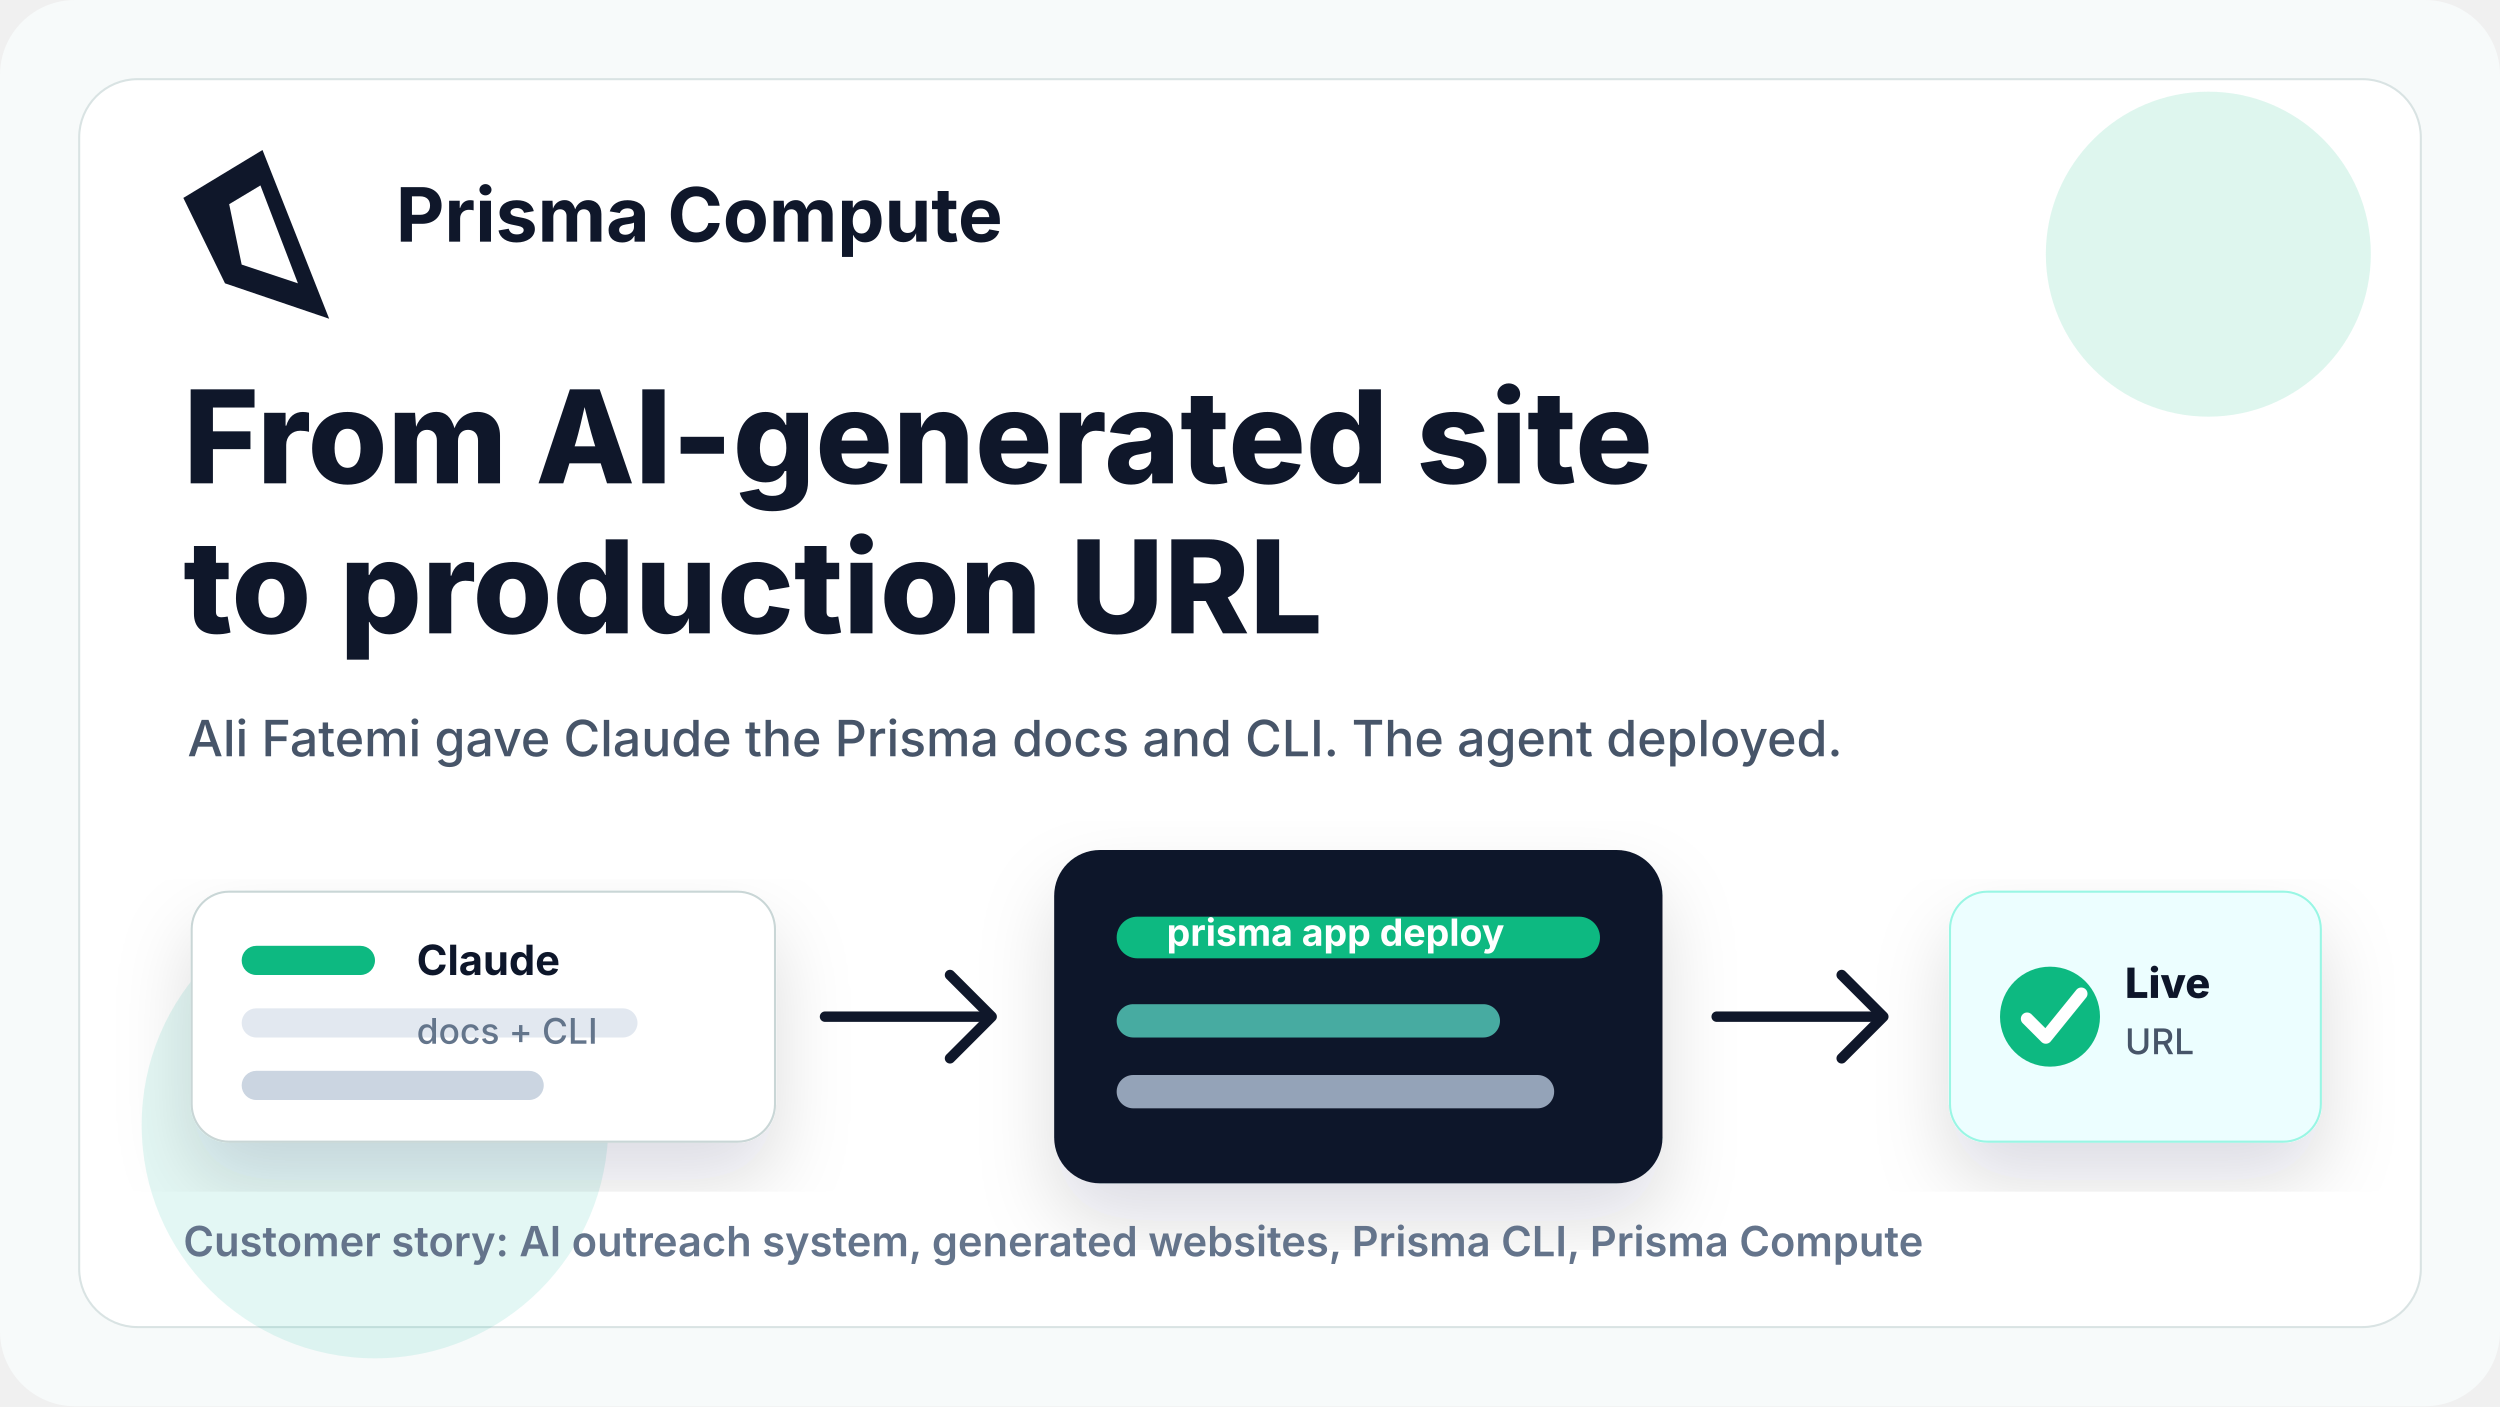
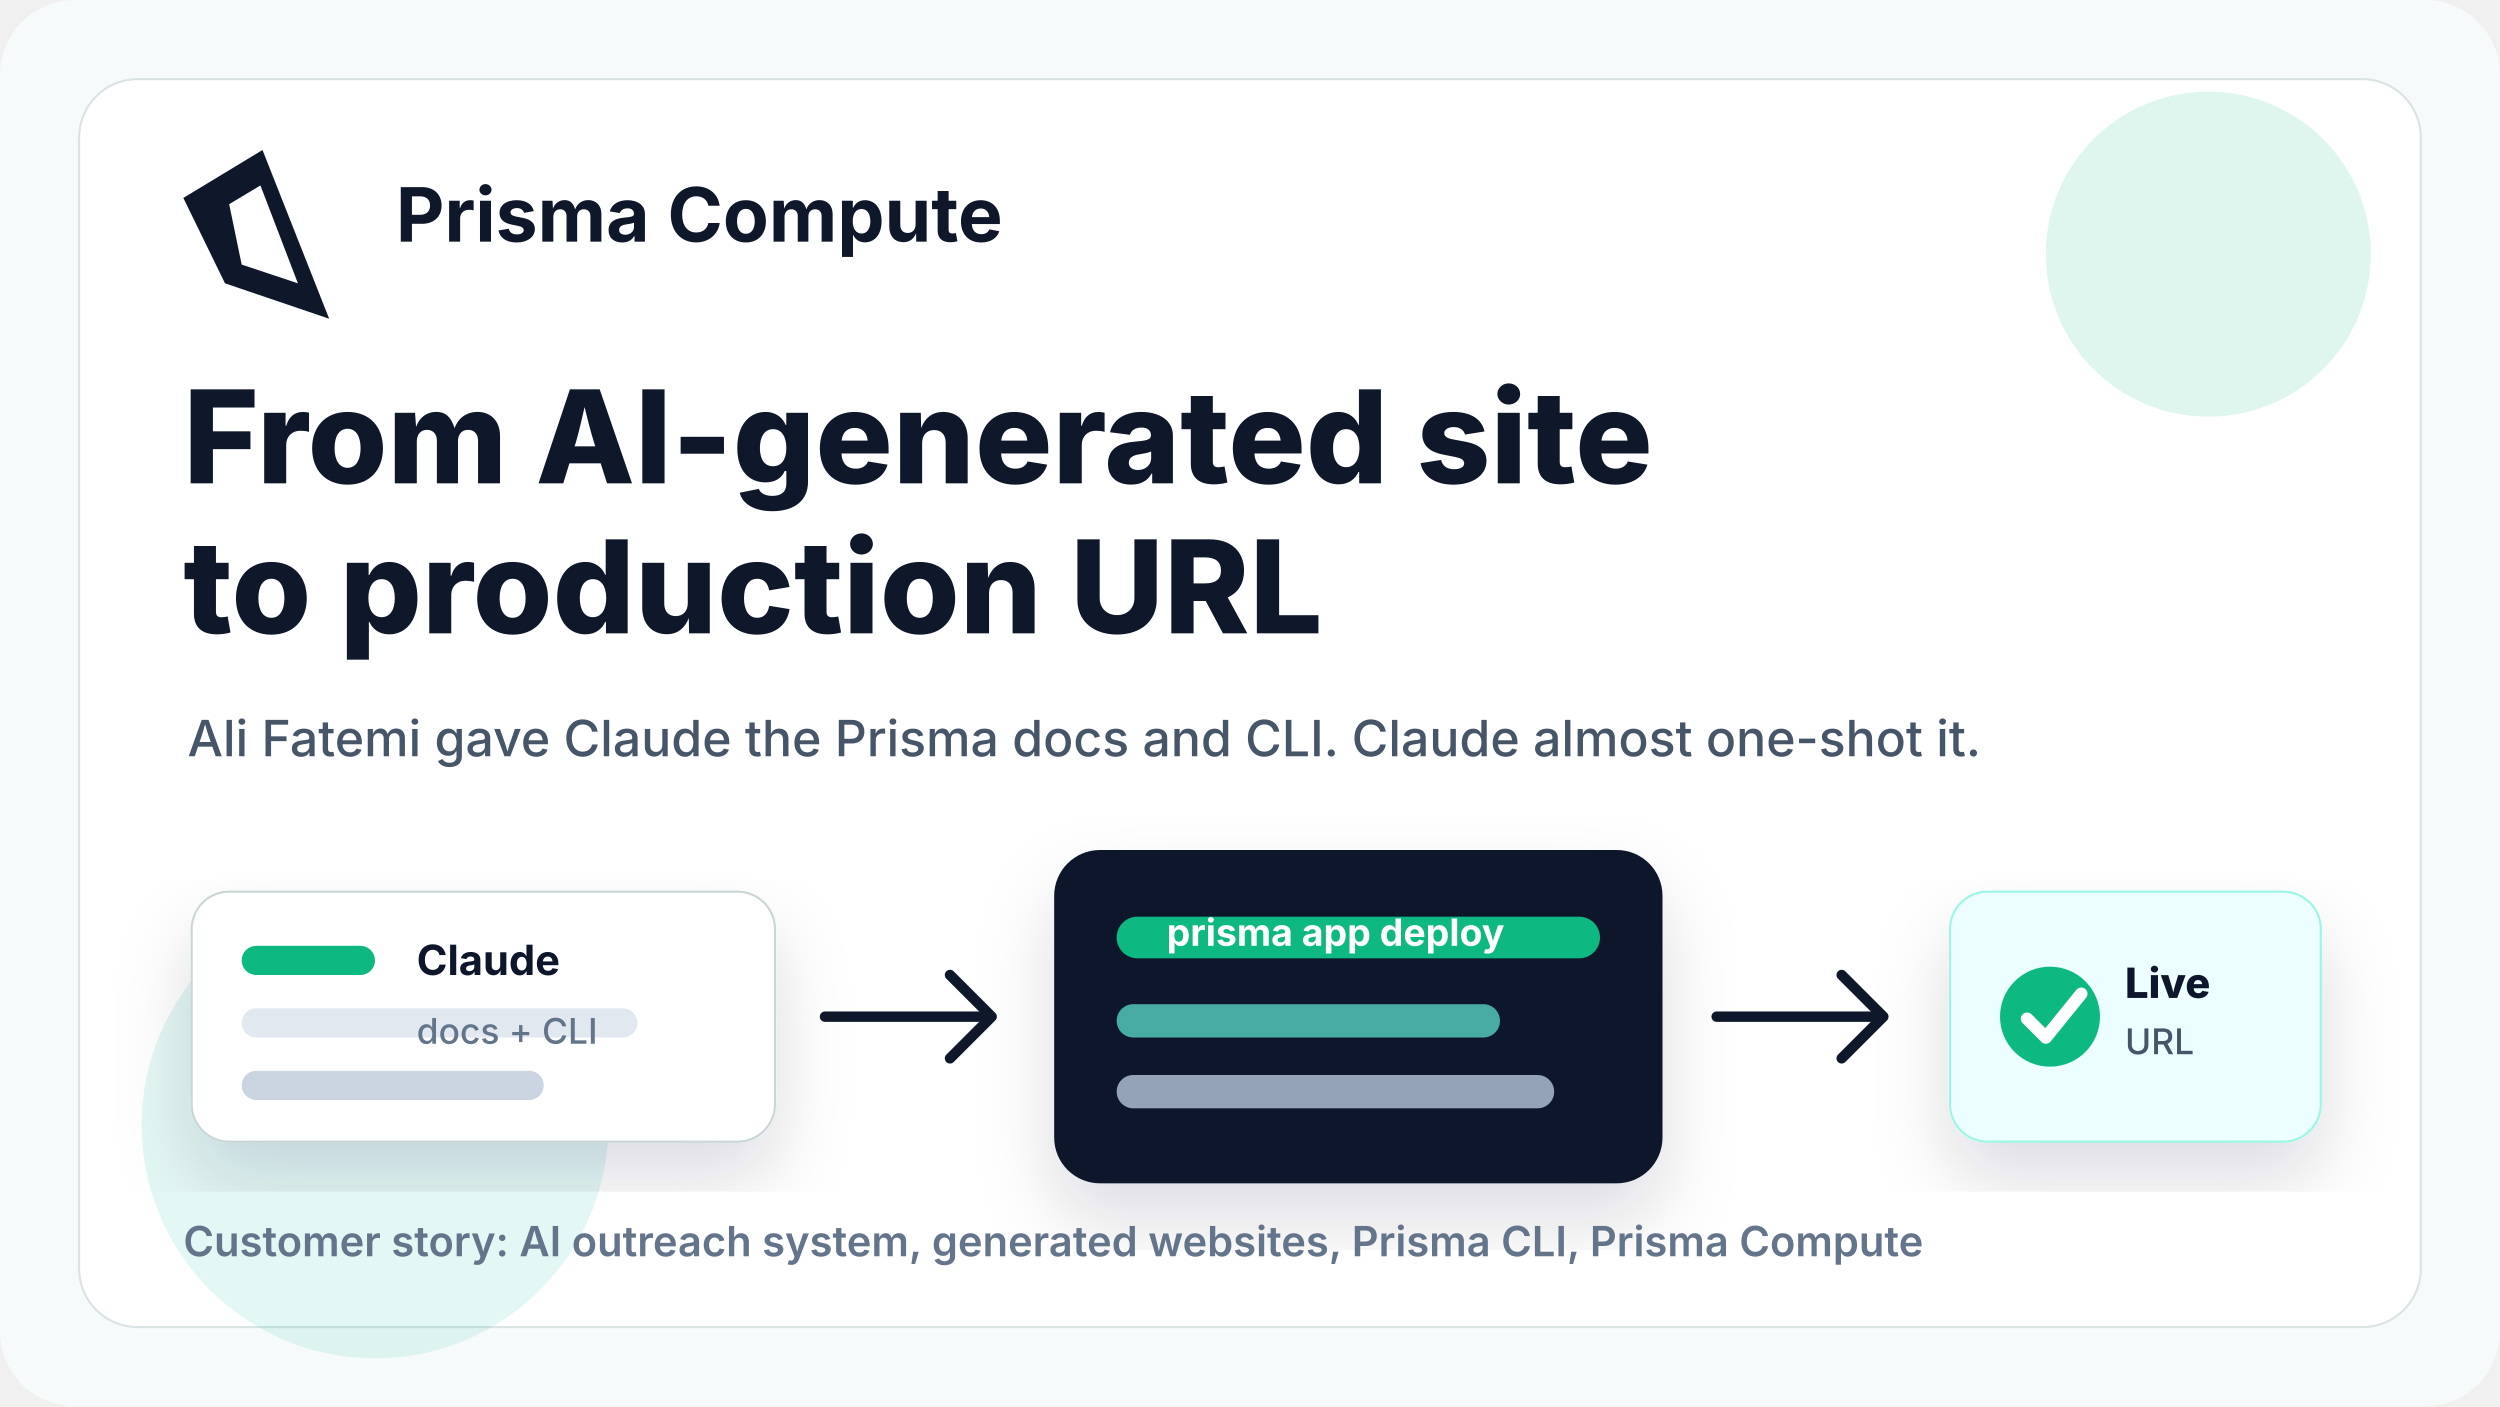
<svg xmlns="http://www.w3.org/2000/svg" width="1200" height="675" viewBox="0 0 1200 675" fill="none">
  <rect width="1200" height="675" rx="36" fill="#F7FAFA" />
  <rect x="38" y="38" width="1124" height="599" rx="28" fill="#FFFFFF" stroke="#D9E3E3" />
  <circle cx="1060" cy="122" r="78" fill="#10B981" fill-opacity="0.14" />
  <circle cx="180" cy="540" r="112" fill="#14B8A6" fill-opacity="0.12" />
  <path d="M88 95L126 72L158 153L108 136L88 95Z" fill="#0F172A" />
  <path d="M110 98L125 89L143 136L116 127L110 98Z" fill="#FFFFFF" />
  <text x="190" y="116" fill="#0F172A" font-family="Inter, Arial, sans-serif" font-size="36" font-weight="750">Prisma Compute</text>
  <text x="88" y="232" fill="#0F172A" font-family="Inter, Arial, sans-serif" font-size="62" font-weight="800" letter-spacing="0">From AI-generated site</text>
  <text x="88" y="304" fill="#0F172A" font-family="Inter, Arial, sans-serif" font-size="62" font-weight="800" letter-spacing="0">to production URL</text>
-   <text x="90" y="363" fill="#475569" font-family="Inter, Arial, sans-serif" font-size="24" font-weight="500">Ali Fatemi gave Claude the Prisma docs and CLI. The agent deployed.</text>
+   <text x="90" y="363" fill="#475569" font-family="Inter, Arial, sans-serif" font-size="24" font-weight="500">Ali Fatemi gave Claude the Prisma docs and CLI. Claude almost one-shot it.</text>
  <g filter="url(#shadow)">
    <rect x="92" y="428" width="280" height="120" rx="18" fill="#FFFFFF" stroke="#C9D6D6" />
    <rect x="116" y="454" width="64" height="14" rx="7" fill="#10B981" />
    <rect x="116" y="484" width="190" height="14" rx="7" fill="#E2E8F0" />
    <rect x="116" y="514" width="145" height="14" rx="7" fill="#CBD5E1" />
    <text x="200" y="468" fill="#0F172A" font-family="Inter, Arial, sans-serif" font-size="20" font-weight="700">Claude</text>
    <text x="200" y="501" fill="#64748B" font-family="Inter, Arial, sans-serif" font-size="17" font-weight="500">docs + CLI</text>
  </g>
  <path d="M396 488H472" stroke="#0F172A" stroke-width="5" stroke-linecap="round" />
  <path d="M456 468L476 488L456 508" stroke="#0F172A" stroke-width="5" stroke-linecap="round" stroke-linejoin="round" />
  <g filter="url(#shadow)">
    <rect x="506" y="408" width="292" height="160" rx="22" fill="#0F172A" />
    <rect x="536" y="440" width="232" height="20" rx="10" fill="#10B981" />
    <rect x="536" y="482" width="184" height="16" rx="8" fill="#5EEAD4" fill-opacity="0.7" />
    <rect x="536" y="516" width="210" height="16" rx="8" fill="#94A3B8" />
    <text x="560" y="454" fill="#FFFFFF" font-family="Inter, Arial, sans-serif" font-size="18" font-weight="750">prisma app deploy</text>
  </g>
  <path d="M824 488H900" stroke="#0F172A" stroke-width="5" stroke-linecap="round" />
  <path d="M884 468L904 488L884 508" stroke="#0F172A" stroke-width="5" stroke-linecap="round" stroke-linejoin="round" />
  <g filter="url(#shadow)">
    <rect x="936" y="428" width="178" height="120" rx="18" fill="#ECFEFF" stroke="#99F6E4" />
    <circle cx="984" cy="488" r="24" fill="#10B981" />
    <path d="M973 489L982 498L999 477" stroke="#FFFFFF" stroke-width="6" stroke-linecap="round" stroke-linejoin="round" />
    <text x="1020" y="479" fill="#0F172A" font-family="Inter, Arial, sans-serif" font-size="20" font-weight="800">Live</text>
    <text x="1020" y="506" fill="#475569" font-family="Inter, Arial, sans-serif" font-size="17" font-weight="500">URL</text>
  </g>
  <text x="88" y="603" fill="#64748B" font-family="Inter, Arial, sans-serif" font-size="20" font-weight="600">Customer story: AI outreach system, generated websites, Prisma CLI, Prisma Compute</text>
  <defs>
    <filter id="shadow" x="-20%" y="-20%" width="140%" height="140%" color-interpolation-filters="sRGB">
      <feDropShadow dx="0" dy="18" stdDeviation="18" flood-color="#0F172A" flood-opacity="0.14" />
    </filter>
  </defs>
</svg>
